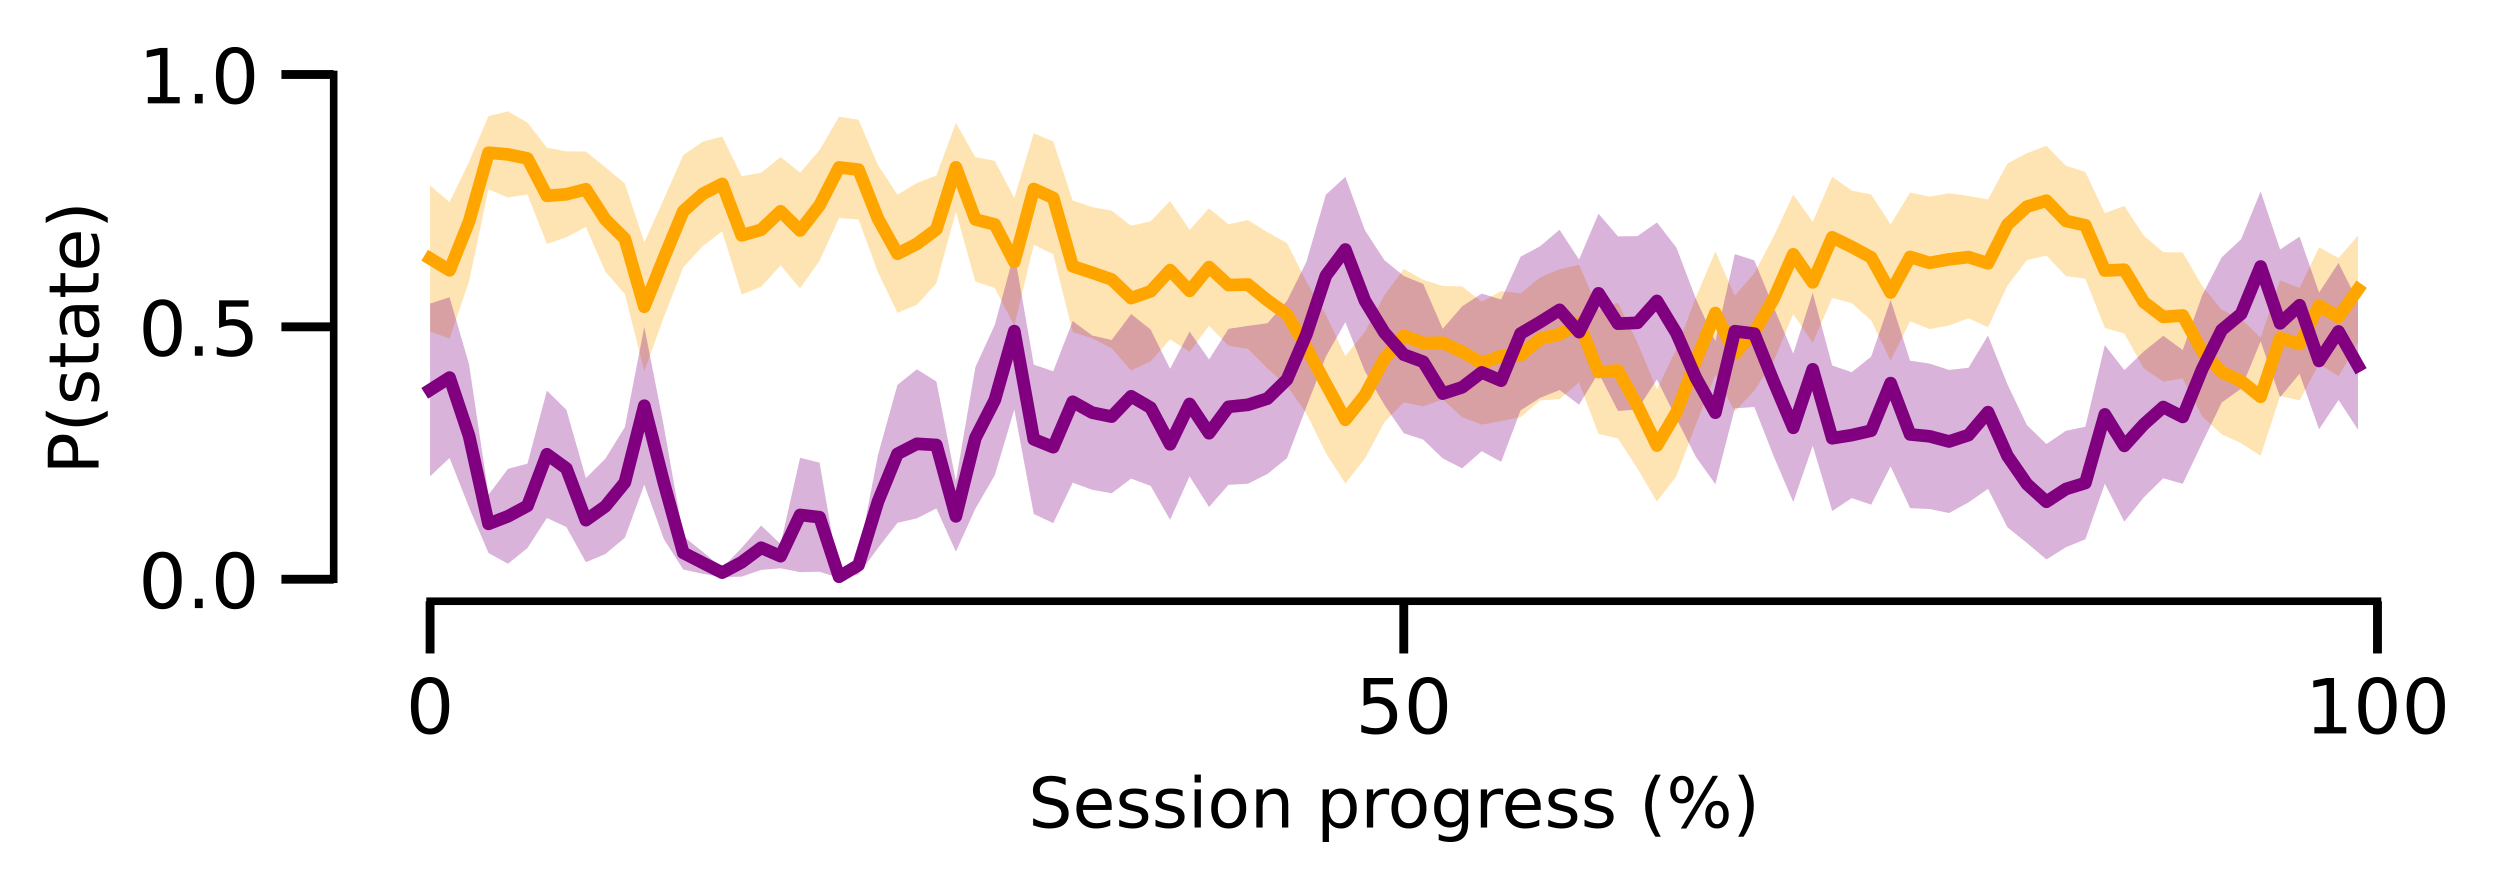
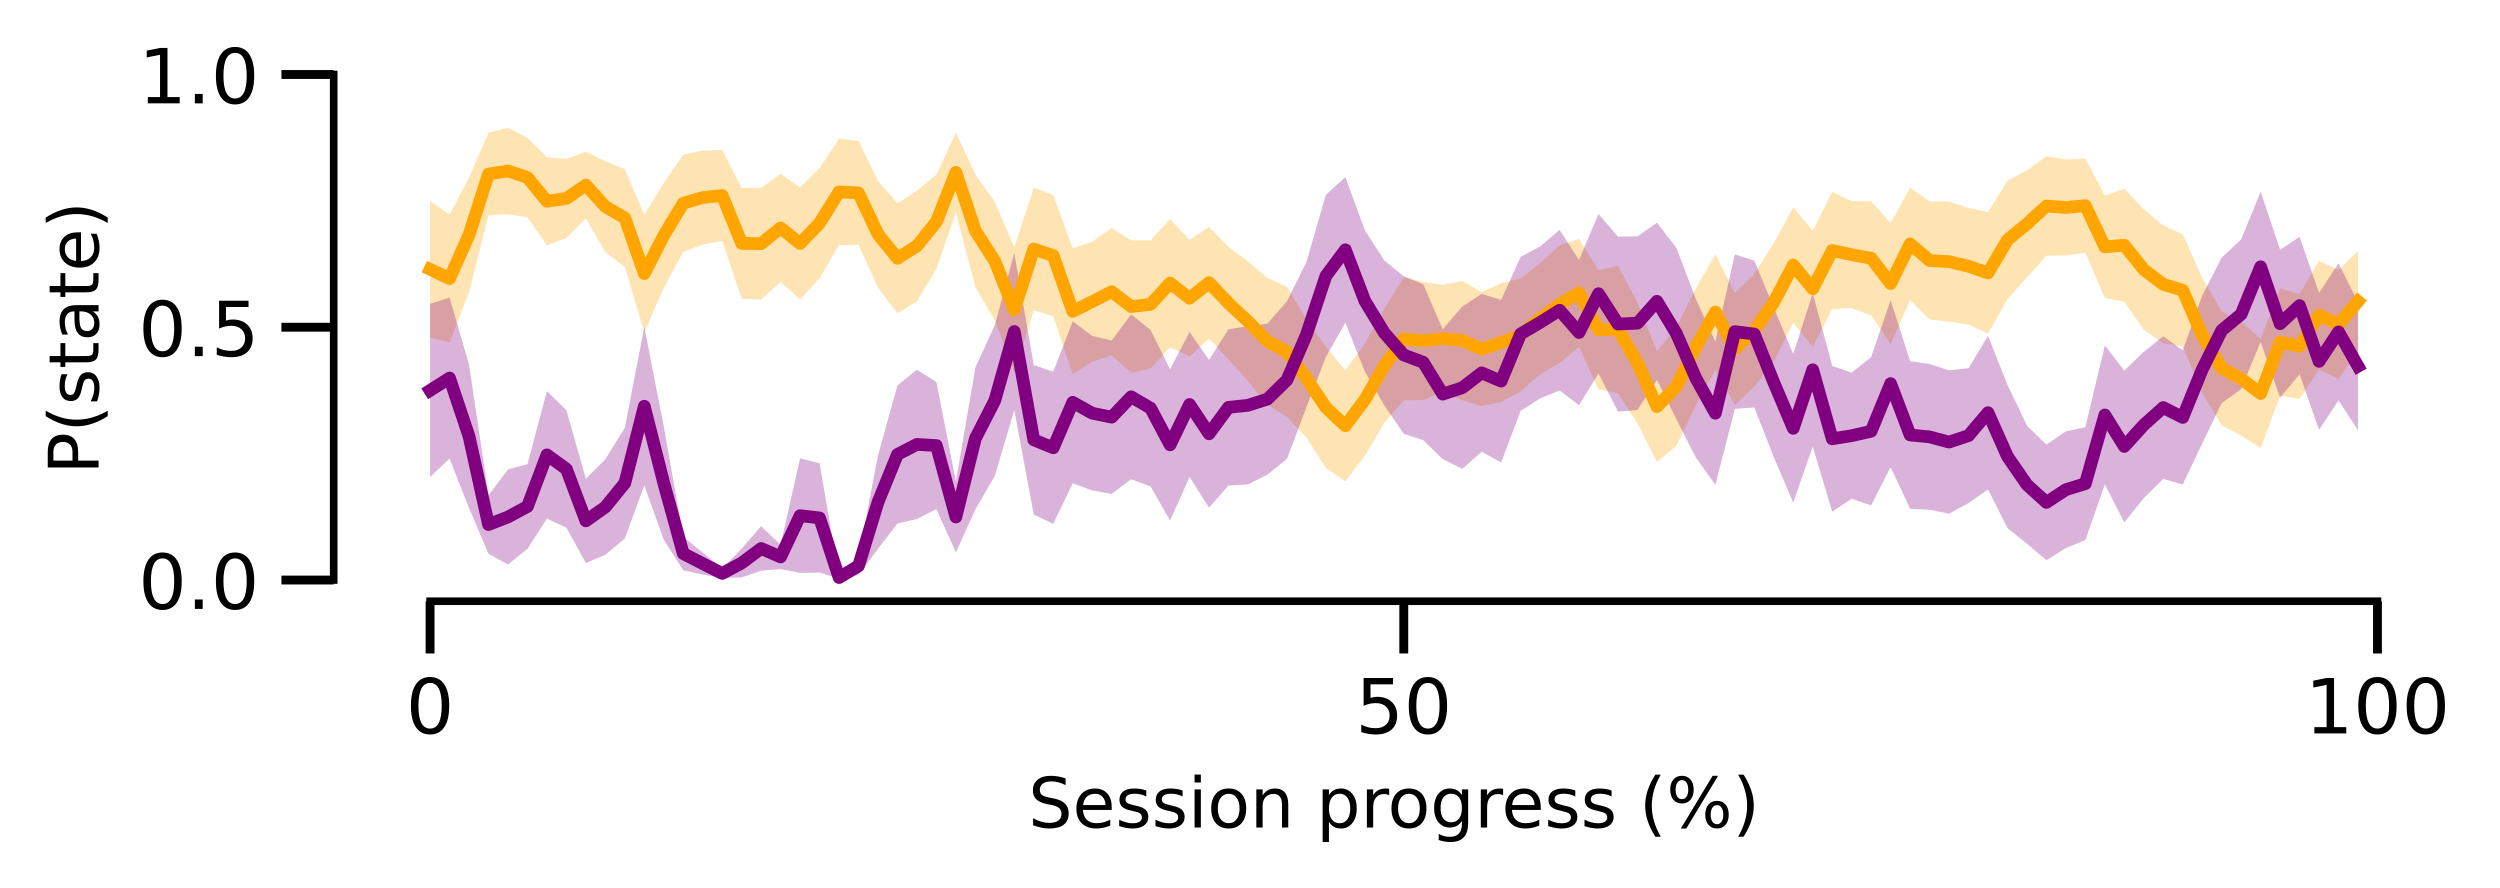
<svg xmlns="http://www.w3.org/2000/svg" xmlns:xlink="http://www.w3.org/1999/xlink" width="394.68pt" height="140.129pt" viewBox="0 0 394.68 140.129" version="1.1">
  <defs>
    <style type="text/css">*{stroke-linejoin: round; stroke-linecap: butt}</style>
  </defs>
  <g id="figure_1">
    <g id="patch_1">
      <path d="M 0 140.129  L 394.68 140.129  L 394.68 0  L 0 0  L 0 140.129  z " style="fill: none" />
    </g>
    <g id="axes_1">
      <g id="patch_2">
        <path d="M 52.68 94.919  L 387.48 94.919  L 387.48 11.759  L 52.68 11.759  L 52.68 94.919  z " style="fill: none" />
      </g>
      <g id="FillBetweenPolyCollection_1">
        <defs>
-           <path id="mc4baeaa4c2" d="M 67.898 -110.859  L 67.898 -87.778  L 70.972 -86.684  L 74.047 -95.679  L 77.121 -110.229  L 80.195 -108.951  L 83.27 -109.435  L 86.344 -101.624  L 89.419 -102.675  L 92.493 -104.295  L 95.567 -97.224  L 98.642 -93.717  L 101.716 -81.527  L 104.79 -90.02  L 107.865 -97.929  L 110.939 -101.269  L 114.014 -103.605  L 117.088 -93.634  L 120.162 -94.858  L 123.237 -98.227  L 126.311 -94.598  L 129.385 -98.98  L 132.46 -105.696  L 135.534 -105.493  L 138.609 -97.129  L 141.683 -90.744  L 144.757 -92.015  L 147.832 -95.414  L 150.906 -106.702  L 153.981 -95.675  L 157.055 -94.652  L 160.129 -88.677  L 163.204 -101.489  L 166.278 -99.982  L 169.352 -87.696  L 172.427 -86.73  L 175.501 -85.135  L 178.576 -81.635  L 181.65 -83.063  L 184.724 -86.557  L 187.799 -84.57  L 190.873 -88.687  L 193.947 -85.529  L 197.022 -85.045  L 200.096 -81.953  L 203.171 -79.254  L 206.245 -74.848  L 209.319 -68.602  L 212.394 -63.794  L 215.468 -67.718  L 218.542 -73.455  L 221.617 -76.599  L 224.691 -75.979  L 227.766 -77.07  L 230.84 -74.266  L 233.914 -73.088  L 236.989 -73.668  L 240.063 -74.261  L 243.138 -76.911  L 246.212 -77.108  L 249.286 -79.773  L 252.361 -71.613  L 255.435 -70.9  L 258.509 -66.144  L 261.584 -60.946  L 264.658 -64.969  L 267.733 -73.119  L 270.807 -80.982  L 273.881 -75.168  L 276.956 -78.456  L 280.03 -83.148  L 283.104 -90.543  L 286.179 -85.994  L 289.253 -93.093  L 292.328 -92.283  L 295.402 -89.559  L 298.476 -83.179  L 301.551 -89.402  L 304.625 -88.183  L 307.7 -88.747  L 310.774 -89.887  L 313.848 -88.465  L 316.923 -95.043  L 319.997 -99.067  L 323.071 -99.783  L 326.146 -96.546  L 329.22 -96.129  L 332.295 -88.361  L 335.369 -87.474  L 338.443 -81.97  L 341.518 -79.867  L 344.592 -80.389  L 347.666 -74.374  L 350.741 -71.558  L 353.815 -70.147  L 356.89 -68.158  L 359.964 -77.601  L 363.038 -76.922  L 366.113 -82.677  L 369.187 -80.753  L 372.262 -85.961  L 372.262 -102.935  L 372.262 -102.935  L 369.187 -99.39  L 366.113 -101.081  L 363.038 -94.674  L 359.964 -95.876  L 356.89 -86.815  L 353.815 -89.776  L 350.741 -91.211  L 347.666 -94.974  L 344.592 -100.266  L 341.518 -100.322  L 338.443 -102.918  L 335.369 -107.62  L 332.295 -106.478  L 329.22 -112.987  L 326.146 -113.967  L 323.071 -117.108  L 319.997 -115.943  L 316.923 -114.325  L 313.848 -108.643  L 310.774 -109.201  L 307.7 -109.627  L 304.625 -109.077  L 301.551 -109.733  L 298.476 -104.696  L 295.402 -109.439  L 292.328 -110.045  L 289.253 -112.228  L 286.179 -105.11  L 283.104 -109.42  L 280.03 -102.839  L 276.956 -96.982  L 273.881 -93.454  L 270.807 -100.433  L 267.733 -93.181  L 264.658 -85.065  L 261.584 -78.633  L 258.509 -86.025  L 255.435 -92.34  L 252.361 -91.207  L 249.286 -98.324  L 246.212 -97.613  L 243.138 -96.345  L 240.063 -93.821  L 236.989 -94.179  L 233.914 -92.514  L 230.84 -94.905  L 227.766 -94.988  L 224.691 -95.935  L 221.617 -97.674  L 218.542 -93.503  L 215.468 -87.728  L 212.394 -83.921  L 209.319 -90.426  L 206.245 -95.649  L 203.171 -101.757  L 200.096 -103.469  L 197.022 -105.378  L 193.947 -104.723  L 190.873 -107.243  L 187.799 -103.842  L 184.724 -108.412  L 181.65 -105.199  L 178.576 -104.492  L 175.501 -106.873  L 172.427 -107.436  L 169.352 -108.473  L 166.278 -117.779  L 163.204 -119.093  L 160.129 -108.894  L 157.055 -114.737  L 153.981 -115.304  L 150.906 -120.742  L 147.832 -112.431  L 144.757 -111.242  L 141.683 -109.397  L 138.609 -114.053  L 135.534 -121.222  L 132.46 -121.699  L 129.385 -116.433  L 126.311 -112.872  L 123.237 -115.329  L 120.162 -112.865  L 117.088 -112.316  L 114.014 -118.589  L 110.939 -117.769  L 107.865 -115.63  L 104.79 -108.692  L 101.716 -101.875  L 98.642 -111.16  L 95.567 -113.732  L 92.493 -116.203  L 89.419 -116.241  L 86.344 -116.802  L 83.27 -120.789  L 80.195 -122.557  L 77.121 -121.813  L 74.047 -114.597  L 70.972 -108.216  L 67.898 -110.859  z " />
+           <path id="m5982c7b693" d="M 67.898 -108.365  L 67.898 -86.855  L 70.972 -86.046  L 74.047 -94.021  L 77.121 -106.13  L 80.195 -106.33  L 83.27 -105.823  L 86.344 -101.401  L 89.419 -102.556  L 92.493 -105.665  L 95.567 -100.318  L 98.642 -98.006  L 101.716 -87.649  L 104.79 -94.677  L 107.865 -100.364  L 110.939 -101.527  L 114.014 -102.086  L 117.088 -92.972  L 120.162 -92.837  L 123.237 -95.619  L 126.311 -92.834  L 129.385 -96.2  L 132.46 -101.449  L 135.534 -101.471  L 138.609 -94.705  L 141.683 -90.669  L 144.757 -92.575  L 147.832 -97.656  L 150.906 -106.639  L 153.981 -94.796  L 157.055 -89.556  L 160.129 -81.333  L 163.204 -91.168  L 166.278 -90.19  L 169.352 -81.035  L 172.427 -83.031  L 175.501 -84.041  L 178.576 -81.266  L 181.65 -81.976  L 184.724 -85.308  L 187.799 -83.842  L 190.873 -86.694  L 193.947 -83.396  L 197.022 -79.945  L 200.096 -76.223  L 203.171 -74.302  L 206.245 -71.062  L 209.319 -66.232  L 212.394 -64.161  L 215.468 -68.153  L 218.542 -73.386  L 221.617 -76.928  L 224.691 -76.988  L 227.766 -78.211  L 230.84 -76.928  L 233.914 -76.031  L 236.989 -76.66  L 240.063 -78.333  L 243.138 -81.028  L 246.212 -82.79  L 249.286 -85.374  L 252.361 -78.673  L 255.435 -78.073  L 258.509 -73.266  L 261.584 -67.195  L 264.658 -69.759  L 267.733 -76.129  L 270.807 -81.729  L 273.881 -76.179  L 276.956 -79.095  L 280.03 -83.037  L 283.104 -89.167  L 286.179 -85.373  L 289.253 -91.362  L 292.328 -91.465  L 295.402 -90.343  L 298.476 -85.799  L 301.551 -92.75  L 304.625 -89.667  L 307.7 -89.348  L 310.774 -88.885  L 313.848 -87.425  L 316.923 -92.902  L 319.997 -96.318  L 323.071 -99.762  L 326.146 -99.79  L 329.22 -100.22  L 332.295 -93.063  L 335.369 -92.489  L 338.443 -88.072  L 341.518 -85.928  L 344.592 -85.463  L 347.666 -78.126  L 350.741 -72.997  L 353.815 -71.347  L 356.89 -69.389  L 359.964 -77.629  L 363.038 -77.154  L 366.113 -81.808  L 369.187 -80.296  L 372.262 -84.648  L 372.262 -100.463  L 372.262 -100.463  L 369.187 -97.509  L 366.113 -98.958  L 363.038 -93.72  L 359.964 -94.602  L 356.89 -86.61  L 353.815 -89.368  L 350.741 -90.947  L 347.666 -96.274  L 344.592 -103.153  L 341.518 -104.537  L 338.443 -107.065  L 335.369 -110.345  L 332.295 -109.246  L 329.22 -115.096  L 326.146 -114.945  L 323.071 -115.451  L 319.997 -113.239  L 316.923 -111.599  L 313.848 -106.644  L 310.774 -107.307  L 307.7 -108.305  L 304.625 -108.335  L 301.551 -110.505  L 298.476 -104.918  L 295.402 -108.37  L 292.328 -108.381  L 289.253 -109.81  L 286.179 -103.703  L 283.104 -107.403  L 280.03 -101.743  L 276.956 -96.883  L 273.881 -93.877  L 270.807 -99.997  L 267.733 -94.611  L 264.658 -88.51  L 261.584 -84.671  L 258.509 -92.389  L 255.435 -98.175  L 252.361 -97.459  L 249.286 -102.421  L 246.212 -101.375  L 243.138 -98.611  L 240.063 -96.143  L 236.989 -95.414  L 233.914 -94.008  L 230.84 -95.791  L 227.766 -95.164  L 224.691 -95.605  L 221.617 -96.37  L 218.542 -91.37  L 215.468 -85.894  L 212.394 -81.672  L 209.319 -85.349  L 206.245 -89.759  L 203.171 -94.849  L 200.096 -96.273  L 197.022 -98.826  L 193.947 -101.143  L 190.873 -104.316  L 187.799 -102.238  L 184.724 -105.575  L 181.65 -102.186  L 178.576 -102.188  L 175.501 -104.13  L 172.427 -101.983  L 169.352 -100.909  L 166.278 -109.349  L 163.204 -110.487  L 160.129 -101.073  L 157.055 -108.228  L 153.981 -112.608  L 150.906 -119.198  L 147.832 -112.58  L 144.757 -110.022  L 141.683 -108.026  L 138.609 -111.591  L 135.534 -117.866  L 132.46 -118.238  L 129.385 -113.588  L 126.311 -110.547  L 123.237 -112.683  L 120.162 -110.471  L 117.088 -110.448  L 114.014 -116.454  L 110.939 -116.354  L 107.865 -115.729  L 104.79 -111.238  L 101.716 -106.224  L 98.642 -113.437  L 95.567 -114.698  L 92.493 -116.158  L 89.419 -115.05  L 86.344 -115.301  L 83.27 -118.37  L 80.195 -119.946  L 77.121 -119.18  L 74.047 -112.108  L 70.972 -106.244  L 67.898 -108.365  z " />
        </defs>
-         <g clip-path="url(#pd25d1ba3e9)">
-           <use xlink:href="#mc4baeaa4c2" x="0" y="140.129" style="fill: #ffa500; fill-opacity: 0.3" />
+         <g clip-path="url(#pa4f39a91a0)">
+           <use xlink:href="#m5982c7b693" x="0" y="140.129" style="fill: #ffa500; fill-opacity: 0.3" />
        </g>
      </g>
      <g id="FillBetweenPolyCollection_2">
        <defs>
-           <path id="m32571b3cf7" d="M 67.898 -92.207  L 67.898 -64.93  L 70.972 -67.833  L 74.047 -60.026  L 77.121 -52.83  L 80.195 -51.123  L 83.27 -53.613  L 86.344 -58.366  L 89.419 -56.918  L 92.493 -51.376  L 95.567 -52.661  L 98.642 -55.233  L 101.716 -63.612  L 104.79 -55.046  L 107.865 -50.221  L 110.939 -49.544  L 114.014 -49.017  L 117.088 -49.093  L 120.162 -50.156  L 123.237 -50.41  L 126.311 -49.807  L 129.385 -49.863  L 132.46 -48.893  L 135.534 -49.464  L 138.609 -53.599  L 141.683 -57.594  L 144.757 -58.301  L 147.832 -59.863  L 150.906 -53.041  L 153.981 -59.812  L 157.055 -65.118  L 160.129 -75.475  L 163.204 -58.988  L 166.278 -57.541  L 169.352 -63.938  L 172.427 -62.804  L 175.501 -62.251  L 178.576 -64.572  L 181.65 -63.426  L 184.724 -58.064  L 187.799 -64.928  L 190.873 -60.09  L 193.947 -63.59  L 197.022 -63.761  L 200.096 -65.308  L 203.171 -67.788  L 206.245 -75.905  L 209.319 -83.828  L 212.394 -89.271  L 215.468 -81.547  L 218.542 -76.216  L 221.617 -71.733  L 224.691 -70.721  L 227.766 -67.755  L 230.84 -66.199  L 233.914 -68.898  L 236.989 -67.225  L 240.063 -75.344  L 243.138 -77.316  L 246.212 -78.56  L 249.286 -76.242  L 252.361 -81.251  L 255.435 -75.244  L 258.509 -75.487  L 261.584 -80.22  L 264.658 -74.036  L 267.733 -68  L 270.807 -63.686  L 273.881 -75.664  L 276.956 -75.881  L 280.03 -68.062  L 283.104 -60.876  L 286.179 -69.746  L 289.253 -59.454  L 292.328 -61.491  L 295.402 -60.452  L 298.476 -66.495  L 301.551 -59.914  L 304.625 -59.768  L 307.7 -59.13  L 310.774 -60.816  L 313.848 -62.959  L 316.923 -56.874  L 319.997 -54.406  L 323.071 -51.811  L 326.146 -53.732  L 329.22 -54.99  L 332.295 -63.757  L 335.369 -57.779  L 338.443 -61.601  L 341.518 -64.62  L 344.592 -63.75  L 347.666 -70.208  L 350.741 -76.575  L 353.815 -78.777  L 356.89 -86.221  L 359.964 -77.425  L 363.038 -81.115  L 366.113 -72.353  L 369.187 -76.987  L 372.262 -72.284  L 372.262 -92.483  L 372.262 -92.483  L 369.187 -98.619  L 366.113 -93.939  L 363.038 -102.773  L 359.964 -100.746  L 356.89 -109.896  L 353.815 -102.381  L 350.741 -99.493  L 347.666 -93.519  L 344.592 -84.864  L 341.518 -87.12  L 338.443 -84.655  L 335.369 -81.697  L 332.295 -85.65  L 329.22 -72.767  L 326.146 -72.12  L 323.071 -70.027  L 319.997 -73.01  L 316.923 -79.445  L 313.848 -87.163  L 310.774 -82.069  L 307.7 -81.727  L 304.625 -82.727  L 301.551 -83.181  L 298.476 -92.796  L 295.402 -83.822  L 292.328 -81.375  L 289.253 -82.427  L 286.179 -93.9  L 283.104 -84.305  L 280.03 -91.604  L 276.956 -99.028  L 273.881 -100.014  L 270.807 -86.268  L 267.733 -92.965  L 264.658 -101.034  L 261.584 -105.013  L 258.509 -102.851  L 255.435 -102.811  L 252.361 -106.384  L 249.286 -99.143  L 246.212 -103.861  L 243.138 -101.253  L 240.063 -99.609  L 236.989 -92.841  L 233.914 -93.781  L 230.84 -91.774  L 227.766 -88.22  L 224.691 -95.303  L 221.617 -96.559  L 218.542 -99.062  L 215.468 -103.812  L 212.394 -112.207  L 209.319 -109.393  L 206.245 -98.787  L 203.171 -92.627  L 200.096 -89.102  L 197.022 -88.683  L 193.947 -88.22  L 190.873 -83.379  L 187.799 -87.779  L 184.724 -81.906  L 181.65 -88.108  L 178.576 -90.557  L 175.501 -86.457  L 172.427 -87.158  L 169.352 -89.455  L 166.278 -81.516  L 163.204 -82.562  L 160.129 -100.235  L 157.055 -88.847  L 153.981 -82.154  L 150.906 -64.186  L 147.832 -79.896  L 144.757 -81.825  L 141.683 -79.365  L 138.609 -68.302  L 135.534 -52.359  L 132.46 -49.257  L 129.385 -67.089  L 126.311 -67.858  L 123.237 -54.234  L 120.162 -57.161  L 117.088 -53.637  L 114.014 -50.43  L 110.939 -53.012  L 107.865 -55.482  L 104.79 -72.894  L 101.716 -88.542  L 98.642 -72.684  L 95.567 -67.71  L 92.493 -64.64  L 89.419 -75.433  L 86.344 -78.457  L 83.27 -66.937  L 80.195 -66.113  L 77.121 -62.026  L 74.047 -82.621  L 70.972 -93.205  L 67.898 -92.207  z " />
+           <path id="m4bbf825abe" d="M 67.898 -92.151  L 67.898 -64.831  L 70.972 -67.738  L 74.047 -59.919  L 77.121 -52.711  L 80.195 -51.003  L 83.27 -53.496  L 86.344 -58.256  L 89.419 -56.806  L 92.493 -51.256  L 95.567 -52.543  L 98.642 -55.118  L 101.716 -63.511  L 104.79 -54.932  L 107.865 -50.099  L 110.939 -49.42  L 114.014 -48.893  L 117.088 -48.969  L 120.162 -50.034  L 123.237 -50.288  L 126.311 -49.684  L 129.385 -49.741  L 132.46 -48.769  L 135.534 -49.34  L 138.609 -53.482  L 141.683 -57.484  L 144.757 -58.192  L 147.832 -59.755  L 150.906 -52.923  L 153.981 -59.704  L 157.055 -65.019  L 160.129 -75.392  L 163.204 -58.88  L 166.278 -57.43  L 169.352 -63.838  L 172.427 -62.702  L 175.501 -62.148  L 178.576 -64.473  L 181.65 -63.324  L 184.724 -57.954  L 187.799 -64.828  L 190.873 -59.984  L 193.947 -63.489  L 197.022 -63.66  L 200.096 -65.209  L 203.171 -67.693  L 206.245 -75.823  L 209.319 -83.758  L 212.394 -89.21  L 215.468 -81.474  L 218.542 -76.135  L 221.617 -71.645  L 224.691 -70.631  L 227.766 -67.66  L 230.84 -66.101  L 233.914 -68.805  L 236.989 -67.13  L 240.063 -75.261  L 243.138 -77.236  L 246.212 -78.482  L 249.286 -76.161  L 252.361 -81.178  L 255.435 -75.161  L 258.509 -75.404  L 261.584 -80.144  L 264.658 -73.951  L 267.733 -67.906  L 270.807 -63.585  L 273.881 -75.581  L 276.956 -75.799  L 280.03 -67.968  L 283.104 -60.771  L 286.179 -69.655  L 289.253 -59.346  L 292.328 -61.386  L 295.402 -60.346  L 298.476 -66.398  L 301.551 -59.807  L 304.625 -59.66  L 307.7 -59.021  L 310.774 -60.711  L 313.848 -62.857  L 316.923 -56.762  L 319.997 -54.291  L 323.071 -51.691  L 326.146 -53.616  L 329.22 -54.876  L 332.295 -63.656  L 335.369 -57.669  L 338.443 -61.497  L 341.518 -64.52  L 344.592 -63.649  L 347.666 -70.117  L 350.741 -76.494  L 353.815 -78.699  L 356.89 -86.155  L 359.964 -77.346  L 363.038 -81.041  L 366.113 -72.266  L 369.187 -76.907  L 372.262 -72.196  L 372.262 -92.426  L 372.262 -92.426  L 369.187 -98.573  L 366.113 -93.885  L 363.038 -102.733  L 359.964 -100.703  L 356.89 -109.867  L 353.815 -102.34  L 350.741 -99.448  L 347.666 -93.464  L 344.592 -84.796  L 341.518 -87.055  L 338.443 -84.587  L 335.369 -81.624  L 332.295 -85.584  L 329.22 -72.68  L 326.146 -72.032  L 323.071 -69.936  L 319.997 -72.924  L 316.923 -79.369  L 313.848 -87.099  L 310.774 -81.997  L 307.7 -81.654  L 304.625 -82.656  L 301.551 -83.11  L 298.476 -92.741  L 295.402 -83.752  L 292.328 -81.301  L 289.253 -82.355  L 286.179 -93.846  L 283.104 -84.236  L 280.03 -91.546  L 276.956 -98.982  L 273.881 -99.97  L 270.807 -86.202  L 267.733 -92.91  L 264.658 -100.991  L 261.584 -104.976  L 258.509 -102.811  L 255.435 -102.771  L 252.361 -106.349  L 249.286 -99.097  L 246.212 -103.823  L 243.138 -101.211  L 240.063 -99.564  L 236.989 -92.785  L 233.914 -93.727  L 230.84 -91.717  L 227.766 -88.157  L 224.691 -95.251  L 221.617 -96.509  L 218.542 -99.016  L 215.468 -103.774  L 212.394 -112.181  L 209.319 -109.364  L 206.245 -98.74  L 203.171 -92.571  L 200.096 -89.041  L 197.022 -88.621  L 193.947 -88.157  L 190.873 -83.309  L 187.799 -87.715  L 184.724 -81.833  L 181.65 -88.045  L 178.576 -90.498  L 175.501 -86.391  L 172.427 -87.093  L 169.352 -89.394  L 166.278 -81.443  L 163.204 -82.49  L 160.129 -100.191  L 157.055 -88.786  L 153.981 -82.081  L 150.906 -64.086  L 147.832 -79.82  L 144.757 -81.752  L 141.683 -79.289  L 138.609 -68.208  L 135.534 -52.24  L 132.46 -49.133  L 129.385 -66.993  L 126.311 -67.764  L 123.237 -54.118  L 120.162 -57.05  L 117.088 -53.52  L 114.014 -50.308  L 110.939 -52.894  L 107.865 -55.368  L 104.79 -72.807  L 101.716 -88.48  L 98.642 -72.597  L 95.567 -67.615  L 92.493 -64.54  L 89.419 -75.35  L 86.344 -78.379  L 83.27 -66.841  L 80.195 -66.016  L 77.121 -61.922  L 74.047 -82.55  L 70.972 -93.15  L 67.898 -92.151  z " />
        </defs>
-         <g clip-path="url(#pd25d1ba3e9)">
-           <use xlink:href="#m32571b3cf7" x="0" y="140.129" style="fill: #800080; fill-opacity: 0.3" />
+         <g clip-path="url(#pa4f39a91a0)">
+           <use xlink:href="#m4bbf825abe" x="0" y="140.129" style="fill: #800080; fill-opacity: 0.3" />
        </g>
      </g>
      <g id="matplotlib.axis_1">
        <g id="xtick_1">
          <g id="line2d_1">
            <defs>
-               <path id="m4f99cab739" d="M 0 0  L 0 8.25  " style="stroke: #000000; stroke-width: 1.4" />
-             </defs>
-             <g>
-               <use xlink:href="#m4f99cab739" x="67.898" y="94.919" style="stroke: #000000; stroke-width: 1.4" />
+               <path id="m6f85da86dc" d="M 0 0  L 0 8.25  " style="stroke: #000000; stroke-width: 1.4" />
+             </defs>
+             <g>
+               <use xlink:href="#m6f85da86dc" x="67.898" y="94.919" style="stroke: #000000; stroke-width: 1.4" />
            </g>
          </g>
          <g id="text_1">
            <g transform="translate(64.08037 115.7872) scale(0.12 -0.12)">
              <defs>
                <path id="DejaVuSans-30" d="M 2034 4250  Q 1547 4250 1301 3770  Q 1056 3291 1056 2328  Q 1056 1369 1301 889  Q 1547 409 2034 409  Q 2525 409 2770 889  Q 3016 1369 3016 2328  Q 3016 3291 2770 3770  Q 2525 4250 2034 4250  z M 2034 4750  Q 2819 4750 3233 4129  Q 3647 3509 3647 2328  Q 3647 1150 3233 529  Q 2819 -91 2034 -91  Q 1250 -91 836 529  Q 422 1150 422 2328  Q 422 3509 836 4129  Q 1250 4750 2034 4750  z " transform="scale(0.015625)" />
              </defs>
              <use xlink:href="#DejaVuSans-30" />
            </g>
          </g>
        </g>
        <g id="xtick_2">
          <g id="line2d_2">
            <g>
-               <use xlink:href="#m4f99cab739" x="221.617" y="94.919" style="stroke: #000000; stroke-width: 1.4" />
+               <use xlink:href="#m6f85da86dc" x="221.617" y="94.919" style="stroke: #000000; stroke-width: 1.4" />
            </g>
          </g>
          <g id="text_2">
            <g transform="translate(213.9819 115.7872) scale(0.12 -0.12)">
              <defs>
                <path id="DejaVuSans-35" d="M 691 4666  L 3169 4666  L 3169 4134  L 1269 4134  L 1269 2991  Q 1406 3038 1543 3061  Q 1681 3084 1819 3084  Q 2600 3084 3056 2656  Q 3513 2228 3513 1497  Q 3513 744 3044 326  Q 2575 -91 1722 -91  Q 1428 -91 1123 -41  Q 819 9 494 109  L 494 744  Q 775 591 1075 516  Q 1375 441 1709 441  Q 2250 441 2565 725  Q 2881 1009 2881 1497  Q 2881 1984 2565 2268  Q 2250 2553 1709 2553  Q 1456 2553 1204 2497  Q 953 2441 691 2322  L 691 4666  z " transform="scale(0.015625)" />
              </defs>
              <use xlink:href="#DejaVuSans-35" />
              <use xlink:href="#DejaVuSans-30" transform="translate(63.62305 0)" />
            </g>
          </g>
        </g>
        <g id="xtick_3">
          <g id="line2d_3">
            <g>
-               <use xlink:href="#m4f99cab739" x="375.336" y="94.919" style="stroke: #000000; stroke-width: 1.4" />
+               <use xlink:href="#m6f85da86dc" x="375.336" y="94.919" style="stroke: #000000; stroke-width: 1.4" />
            </g>
          </g>
          <g id="text_3">
            <g transform="translate(363.8834 115.7872) scale(0.12 -0.12)">
              <defs>
                <path id="DejaVuSans-31" d="M 794 531  L 1825 531  L 1825 4091  L 703 3866  L 703 4441  L 1819 4666  L 2450 4666  L 2450 531  L 3481 531  L 3481 0  L 794 0  L 794 531  z " transform="scale(0.015625)" />
              </defs>
              <use xlink:href="#DejaVuSans-31" />
              <use xlink:href="#DejaVuSans-30" transform="translate(63.62305 0)" />
              <use xlink:href="#DejaVuSans-30" transform="translate(127.2461 0)" />
            </g>
          </g>
        </g>
        <g id="text_4">
          <g transform="translate(162.3434 130.6411) scale(0.11 -0.11)">
            <defs>
              <path id="DejaVuSans-53" d="M 3425 4513  L 3425 3897  Q 3066 4069 2747 4153  Q 2428 4238 2131 4238  Q 1616 4238 1336 4038  Q 1056 3838 1056 3469  Q 1056 3159 1242 3001  Q 1428 2844 1947 2747  L 2328 2669  Q 3034 2534 3370 2195  Q 3706 1856 3706 1288  Q 3706 609 3251 259  Q 2797 -91 1919 -91  Q 1588 -91 1214 -16  Q 841 59 441 206  L 441 856  Q 825 641 1194 531  Q 1563 422 1919 422  Q 2459 422 2753 634  Q 3047 847 3047 1241  Q 3047 1584 2836 1778  Q 2625 1972 2144 2069  L 1759 2144  Q 1053 2284 737 2584  Q 422 2884 422 3419  Q 422 4038 858 4394  Q 1294 4750 2059 4750  Q 2388 4750 2728 4690  Q 3069 4631 3425 4513  z " transform="scale(0.015625)" />
              <path id="DejaVuSans-65" d="M 3597 1894  L 3597 1613  L 953 1613  Q 991 1019 1311 708  Q 1631 397 2203 397  Q 2534 397 2845 478  Q 3156 559 3463 722  L 3463 178  Q 3153 47 2828 -22  Q 2503 -91 2169 -91  Q 1331 -91 842 396  Q 353 884 353 1716  Q 353 2575 817 3079  Q 1281 3584 2069 3584  Q 2775 3584 3186 3129  Q 3597 2675 3597 1894  z M 3022 2063  Q 3016 2534 2758 2815  Q 2500 3097 2075 3097  Q 1594 3097 1305 2825  Q 1016 2553 972 2059  L 3022 2063  z " transform="scale(0.015625)" />
              <path id="DejaVuSans-73" d="M 2834 3397  L 2834 2853  Q 2591 2978 2328 3040  Q 2066 3103 1784 3103  Q 1356 3103 1142 2972  Q 928 2841 928 2578  Q 928 2378 1081 2264  Q 1234 2150 1697 2047  L 1894 2003  Q 2506 1872 2764 1633  Q 3022 1394 3022 966  Q 3022 478 2636 193  Q 2250 -91 1575 -91  Q 1294 -91 989 -36  Q 684 19 347 128  L 347 722  Q 666 556 975 473  Q 1284 391 1588 391  Q 1994 391 2212 530  Q 2431 669 2431 922  Q 2431 1156 2273 1281  Q 2116 1406 1581 1522  L 1381 1569  Q 847 1681 609 1914  Q 372 2147 372 2553  Q 372 3047 722 3315  Q 1072 3584 1716 3584  Q 2034 3584 2315 3537  Q 2597 3491 2834 3397  z " transform="scale(0.015625)" />
              <path id="DejaVuSans-69" d="M 603 3500  L 1178 3500  L 1178 0  L 603 0  L 603 3500  z M 603 4863  L 1178 4863  L 1178 4134  L 603 4134  L 603 4863  z " transform="scale(0.015625)" />
              <path id="DejaVuSans-6f" d="M 1959 3097  Q 1497 3097 1228 2736  Q 959 2375 959 1747  Q 959 1119 1226 758  Q 1494 397 1959 397  Q 2419 397 2687 759  Q 2956 1122 2956 1747  Q 2956 2369 2687 2733  Q 2419 3097 1959 3097  z M 1959 3584  Q 2709 3584 3137 3096  Q 3566 2609 3566 1747  Q 3566 888 3137 398  Q 2709 -91 1959 -91  Q 1206 -91 779 398  Q 353 888 353 1747  Q 353 2609 779 3096  Q 1206 3584 1959 3584  z " transform="scale(0.015625)" />
              <path id="DejaVuSans-6e" d="M 3513 2113  L 3513 0  L 2938 0  L 2938 2094  Q 2938 2591 2744 2837  Q 2550 3084 2163 3084  Q 1697 3084 1428 2787  Q 1159 2491 1159 1978  L 1159 0  L 581 0  L 581 3500  L 1159 3500  L 1159 2956  Q 1366 3272 1645 3428  Q 1925 3584 2291 3584  Q 2894 3584 3203 3211  Q 3513 2838 3513 2113  z " transform="scale(0.015625)" />
              <path id="DejaVuSans-20" transform="scale(0.015625)" />
              <path id="DejaVuSans-70" d="M 1159 525  L 1159 -1331  L 581 -1331  L 581 3500  L 1159 3500  L 1159 2969  Q 1341 3281 1617 3432  Q 1894 3584 2278 3584  Q 2916 3584 3314 3078  Q 3713 2572 3713 1747  Q 3713 922 3314 415  Q 2916 -91 2278 -91  Q 1894 -91 1617 61  Q 1341 213 1159 525  z M 3116 1747  Q 3116 2381 2855 2742  Q 2594 3103 2138 3103  Q 1681 3103 1420 2742  Q 1159 2381 1159 1747  Q 1159 1113 1420 752  Q 1681 391 2138 391  Q 2594 391 2855 752  Q 3116 1113 3116 1747  z " transform="scale(0.015625)" />
              <path id="DejaVuSans-72" d="M 2631 2963  Q 2534 3019 2420 3045  Q 2306 3072 2169 3072  Q 1681 3072 1420 2755  Q 1159 2438 1159 1844  L 1159 0  L 581 0  L 581 3500  L 1159 3500  L 1159 2956  Q 1341 3275 1631 3429  Q 1922 3584 2338 3584  Q 2397 3584 2469 3576  Q 2541 3569 2628 3553  L 2631 2963  z " transform="scale(0.015625)" />
              <path id="DejaVuSans-67" d="M 2906 1791  Q 2906 2416 2648 2759  Q 2391 3103 1925 3103  Q 1463 3103 1205 2759  Q 947 2416 947 1791  Q 947 1169 1205 825  Q 1463 481 1925 481  Q 2391 481 2648 825  Q 2906 1169 2906 1791  z M 3481 434  Q 3481 -459 3084 -895  Q 2688 -1331 1869 -1331  Q 1566 -1331 1297 -1286  Q 1028 -1241 775 -1147  L 775 -588  Q 1028 -725 1275 -790  Q 1522 -856 1778 -856  Q 2344 -856 2625 -561  Q 2906 -266 2906 331  L 2906 616  Q 2728 306 2450 153  Q 2172 0 1784 0  Q 1141 0 747 490  Q 353 981 353 1791  Q 353 2603 747 3093  Q 1141 3584 1784 3584  Q 2172 3584 2450 3431  Q 2728 3278 2906 2969  L 2906 3500  L 3481 3500  L 3481 434  z " transform="scale(0.015625)" />
              <path id="DejaVuSans-28" d="M 1984 4856  Q 1566 4138 1362 3434  Q 1159 2731 1159 2009  Q 1159 1288 1364 580  Q 1569 -128 1984 -844  L 1484 -844  Q 1016 -109 783 600  Q 550 1309 550 2009  Q 550 2706 781 3412  Q 1013 4119 1484 4856  L 1984 4856  z " transform="scale(0.015625)" />
              <path id="DejaVuSans-25" d="M 4653 2053  Q 4381 2053 4226 1822  Q 4072 1591 4072 1178  Q 4072 772 4226 539  Q 4381 306 4653 306  Q 4919 306 5073 539  Q 5228 772 5228 1178  Q 5228 1588 5073 1820  Q 4919 2053 4653 2053  z M 4653 2450  Q 5147 2450 5437 2106  Q 5728 1763 5728 1178  Q 5728 594 5436 251  Q 5144 -91 4653 -91  Q 4153 -91 3862 251  Q 3572 594 3572 1178  Q 3572 1766 3864 2108  Q 4156 2450 4653 2450  z M 1428 4353  Q 1159 4353 1004 4120  Q 850 3888 850 3481  Q 850 3069 1003 2837  Q 1156 2606 1428 2606  Q 1700 2606 1854 2837  Q 2009 3069 2009 3481  Q 2009 3884 1853 4118  Q 1697 4353 1428 4353  z M 4250 4750  L 4750 4750  L 1831 -91  L 1331 -91  L 4250 4750  z M 1428 4750  Q 1922 4750 2215 4408  Q 2509 4066 2509 3481  Q 2509 2891 2217 2550  Q 1925 2209 1428 2209  Q 931 2209 642 2551  Q 353 2894 353 3481  Q 353 4063 643 4406  Q 934 4750 1428 4750  z " transform="scale(0.015625)" />
              <path id="DejaVuSans-29" d="M 513 4856  L 1013 4856  Q 1481 4119 1714 3412  Q 1947 2706 1947 2009  Q 1947 1309 1714 600  Q 1481 -109 1013 -844  L 513 -844  Q 928 -128 1133 580  Q 1338 1288 1338 2009  Q 1338 2731 1133 3434  Q 928 4138 513 4856  z " transform="scale(0.015625)" />
            </defs>
            <use xlink:href="#DejaVuSans-53" />
            <use xlink:href="#DejaVuSans-65" transform="translate(63.47656 0)" />
            <use xlink:href="#DejaVuSans-73" transform="translate(125 0)" />
            <use xlink:href="#DejaVuSans-73" transform="translate(177.0996 0)" />
            <use xlink:href="#DejaVuSans-69" transform="translate(229.1992 0)" />
            <use xlink:href="#DejaVuSans-6f" transform="translate(256.9824 0)" />
            <use xlink:href="#DejaVuSans-6e" transform="translate(318.1641 0)" />
            <use xlink:href="#DejaVuSans-20" transform="translate(381.543 0)" />
            <use xlink:href="#DejaVuSans-70" transform="translate(413.3301 0)" />
            <use xlink:href="#DejaVuSans-72" transform="translate(476.8066 0)" />
            <use xlink:href="#DejaVuSans-6f" transform="translate(515.6699 0)" />
            <use xlink:href="#DejaVuSans-67" transform="translate(576.8516 0)" />
            <use xlink:href="#DejaVuSans-72" transform="translate(640.3281 0)" />
            <use xlink:href="#DejaVuSans-65" transform="translate(679.1914 0)" />
            <use xlink:href="#DejaVuSans-73" transform="translate(740.7148 0)" />
            <use xlink:href="#DejaVuSans-73" transform="translate(792.8145 0)" />
            <use xlink:href="#DejaVuSans-20" transform="translate(844.9141 0)" />
            <use xlink:href="#DejaVuSans-28" transform="translate(876.7012 0)" />
            <use xlink:href="#DejaVuSans-25" transform="translate(915.7148 0)" />
            <use xlink:href="#DejaVuSans-29" transform="translate(1010.734 0)" />
          </g>
        </g>
      </g>
      <g id="matplotlib.axis_2">
        <g id="ytick_1">
          <g id="line2d_4">
            <defs>
-               <path id="m7e498adbcc" d="M 0 0  L -8.25 0  " style="stroke: #000000; stroke-width: 1.4" />
-             </defs>
-             <g>
-               <use xlink:href="#m7e498adbcc" x="52.68" y="91.444" style="stroke: #000000; stroke-width: 1.4" />
+               <path id="mda4215ab84" d="M 0 0  L -8.25 0  " style="stroke: #000000; stroke-width: 1.4" />
+             </defs>
+             <g>
+               <use xlink:href="#mda4215ab84" x="52.68" y="91.569" style="stroke: #000000; stroke-width: 1.4" />
            </g>
          </g>
          <g id="text_5">
-             <g transform="translate(21.84594 96.00301) scale(0.12 -0.12)">
+             <g transform="translate(21.84594 96.12765) scale(0.12 -0.12)">
              <defs>
                <path id="DejaVuSans-2e" d="M 684 794  L 1344 794  L 1344 0  L 684 0  L 684 794  z " transform="scale(0.015625)" />
              </defs>
              <use xlink:href="#DejaVuSans-30" />
              <use xlink:href="#DejaVuSans-2e" transform="translate(63.62305 0)" />
              <use xlink:href="#DejaVuSans-30" transform="translate(95.41016 0)" />
            </g>
          </g>
        </g>
        <g id="ytick_2">
          <g id="line2d_5">
            <g>
-               <use xlink:href="#m7e498adbcc" x="52.68" y="51.602" style="stroke: #000000; stroke-width: 1.4" />
+               <use xlink:href="#mda4215ab84" x="52.68" y="51.664" style="stroke: #000000; stroke-width: 1.4" />
            </g>
          </g>
          <g id="text_6">
-             <g transform="translate(21.84594 56.16056) scale(0.12 -0.12)">
+             <g transform="translate(21.84594 56.22289) scale(0.12 -0.12)">
              <use xlink:href="#DejaVuSans-30" />
              <use xlink:href="#DejaVuSans-2e" transform="translate(63.62305 0)" />
              <use xlink:href="#DejaVuSans-35" transform="translate(95.41016 0)" />
            </g>
          </g>
        </g>
        <g id="ytick_3">
          <g id="line2d_6">
            <g>
-               <use xlink:href="#m7e498adbcc" x="52.68" y="11.759" style="stroke: #000000; stroke-width: 1.4" />
+               <use xlink:href="#mda4215ab84" x="52.68" y="11.759" style="stroke: #000000; stroke-width: 1.4" />
            </g>
          </g>
          <g id="text_7">
            <g transform="translate(21.84594 16.31812) scale(0.12 -0.12)">
              <use xlink:href="#DejaVuSans-31" />
              <use xlink:href="#DejaVuSans-2e" transform="translate(63.62305 0)" />
              <use xlink:href="#DejaVuSans-30" transform="translate(95.41016 0)" />
            </g>
          </g>
        </g>
        <g id="text_8">
          <g transform="translate(15.55828 74.8793) rotate(-90) scale(0.11 -0.11)">
            <defs>
              <path id="DejaVuSans-50" d="M 1259 4147  L 1259 2394  L 2053 2394  Q 2494 2394 2734 2622  Q 2975 2850 2975 3272  Q 2975 3691 2734 3919  Q 2494 4147 2053 4147  L 1259 4147  z M 628 4666  L 2053 4666  Q 2838 4666 3239 4311  Q 3641 3956 3641 3272  Q 3641 2581 3239 2228  Q 2838 1875 2053 1875  L 1259 1875  L 1259 0  L 628 0  L 628 4666  z " transform="scale(0.015625)" />
              <path id="DejaVuSans-74" d="M 1172 4494  L 1172 3500  L 2356 3500  L 2356 3053  L 1172 3053  L 1172 1153  Q 1172 725 1289 603  Q 1406 481 1766 481  L 2356 481  L 2356 0  L 1766 0  Q 1100 0 847 248  Q 594 497 594 1153  L 594 3053  L 172 3053  L 172 3500  L 594 3500  L 594 4494  L 1172 4494  z " transform="scale(0.015625)" />
              <path id="DejaVuSans-61" d="M 2194 1759  Q 1497 1759 1228 1600  Q 959 1441 959 1056  Q 959 750 1161 570  Q 1363 391 1709 391  Q 2188 391 2477 730  Q 2766 1069 2766 1631  L 2766 1759  L 2194 1759  z M 3341 1997  L 3341 0  L 2766 0  L 2766 531  Q 2569 213 2275 61  Q 1981 -91 1556 -91  Q 1019 -91 701 211  Q 384 513 384 1019  Q 384 1609 779 1909  Q 1175 2209 1959 2209  L 2766 2209  L 2766 2266  Q 2766 2663 2505 2880  Q 2244 3097 1772 3097  Q 1472 3097 1187 3025  Q 903 2953 641 2809  L 641 3341  Q 956 3463 1253 3523  Q 1550 3584 1831 3584  Q 2591 3584 2966 3190  Q 3341 2797 3341 1997  z " transform="scale(0.015625)" />
            </defs>
            <use xlink:href="#DejaVuSans-50" />
            <use xlink:href="#DejaVuSans-28" transform="translate(60.30273 0)" />
            <use xlink:href="#DejaVuSans-73" transform="translate(99.31641 0)" />
            <use xlink:href="#DejaVuSans-74" transform="translate(151.416 0)" />
            <use xlink:href="#DejaVuSans-61" transform="translate(190.625 0)" />
            <use xlink:href="#DejaVuSans-74" transform="translate(251.9043 0)" />
            <use xlink:href="#DejaVuSans-65" transform="translate(291.1133 0)" />
            <use xlink:href="#DejaVuSans-29" transform="translate(352.6367 0)" />
          </g>
        </g>
      </g>
      <g id="line2d_7">
-         <path d="M 67.898 40.81  L 70.972 42.678  L 74.047 34.991  L 77.121 24.108  L 80.195 24.375  L 83.27 25.017  L 86.344 30.915  L 89.419 30.671  L 92.493 29.88  L 95.567 34.651  L 98.642 37.69  L 101.716 48.428  L 104.79 40.773  L 107.865 33.349  L 110.939 30.61  L 114.014 29.031  L 117.088 37.154  L 120.162 36.268  L 123.237 33.351  L 126.311 36.394  L 129.385 32.422  L 132.46 26.431  L 135.534 26.771  L 138.609 34.538  L 141.683 40.058  L 144.757 38.5  L 147.832 36.206  L 150.906 26.407  L 153.981 34.639  L 157.055 35.434  L 160.129 41.343  L 163.204 29.838  L 166.278 31.248  L 169.352 42.044  L 172.427 43.046  L 175.501 44.125  L 178.576 47.065  L 181.65 45.998  L 184.724 42.644  L 187.799 45.923  L 190.873 42.164  L 193.947 45.003  L 197.022 44.917  L 200.096 47.417  L 203.171 49.623  L 206.245 54.88  L 209.319 60.615  L 212.394 66.271  L 215.468 62.406  L 218.542 56.65  L 221.617 52.992  L 224.691 54.171  L 227.766 54.1  L 230.84 55.543  L 233.914 57.328  L 236.989 56.206  L 240.063 56.088  L 243.138 53.501  L 246.212 52.768  L 249.286 51.08  L 252.361 58.719  L 255.435 58.509  L 258.509 64.044  L 261.584 70.339  L 264.658 65.112  L 267.733 56.979  L 270.807 49.421  L 273.881 55.818  L 276.956 52.41  L 280.03 47.135  L 283.104 40.148  L 286.179 44.577  L 289.253 37.468  L 292.328 38.965  L 295.402 40.63  L 298.476 46.191  L 301.551 40.561  L 304.625 41.499  L 307.7 40.942  L 310.774 40.585  L 313.848 41.575  L 316.923 35.445  L 319.997 32.624  L 323.071 31.683  L 326.146 34.873  L 329.22 35.571  L 332.295 42.709  L 335.369 42.582  L 338.443 47.685  L 341.518 50.034  L 344.592 49.801  L 347.666 55.455  L 350.741 58.744  L 353.815 60.167  L 356.89 62.642  L 359.964 53.39  L 363.038 54.331  L 366.113 48.25  L 369.187 50.058  L 372.262 45.68  " clip-path="url(#pd25d1ba3e9)" style="fill: none; stroke: #ffa500; stroke-width: 2; stroke-linecap: square" />
+         <path d="M 67.898 42.518  L 70.972 43.983  L 74.047 37.064  L 77.121 27.474  L 80.195 26.991  L 83.27 28.032  L 86.344 31.778  L 89.419 31.326  L 92.493 29.217  L 95.567 32.62  L 98.642 34.407  L 101.716 43.192  L 104.79 37.171  L 107.865 32.082  L 110.939 31.188  L 114.014 30.859  L 117.088 38.419  L 120.162 38.474  L 123.237 35.978  L 126.311 38.438  L 129.385 35.235  L 132.46 30.285  L 135.534 30.46  L 138.609 36.981  L 141.683 40.781  L 144.757 38.83  L 147.832 35.01  L 150.906 27.21  L 153.981 36.426  L 157.055 41.237  L 160.129 48.926  L 163.204 39.301  L 166.278 40.36  L 169.352 49.157  L 172.427 47.622  L 175.501 46.043  L 178.576 48.401  L 181.65 48.048  L 184.724 44.687  L 187.799 47.089  L 190.873 44.624  L 193.947 47.86  L 197.022 50.743  L 200.096 53.881  L 203.171 55.553  L 206.245 59.718  L 209.319 64.338  L 212.394 67.213  L 215.468 63.105  L 218.542 57.751  L 221.617 53.48  L 224.691 53.833  L 227.766 53.441  L 230.84 53.769  L 233.914 55.109  L 236.989 54.092  L 240.063 52.891  L 243.138 50.309  L 246.212 48.047  L 249.286 46.232  L 252.361 52.063  L 255.435 52.005  L 258.509 57.301  L 261.584 64.196  L 264.658 60.994  L 267.733 54.759  L 270.807 49.266  L 273.881 55.101  L 276.956 52.139  L 280.03 47.739  L 283.104 41.844  L 286.179 45.591  L 289.253 39.543  L 292.328 40.206  L 295.402 40.773  L 298.476 44.77  L 301.551 38.501  L 304.625 41.128  L 307.7 41.303  L 310.774 42.033  L 313.848 43.094  L 316.923 37.878  L 319.997 35.35  L 323.071 32.522  L 326.146 32.761  L 329.22 32.471  L 332.295 38.974  L 335.369 38.712  L 338.443 42.56  L 341.518 44.896  L 344.592 45.821  L 347.666 52.928  L 350.741 58.156  L 353.815 59.771  L 356.89 62.129  L 359.964 54.014  L 363.038 54.692  L 366.113 49.746  L 369.187 51.227  L 372.262 47.573  " clip-path="url(#pa4f39a91a0)" style="fill: none; stroke: #ffa500; stroke-width: 2; stroke-linecap: square" />
      </g>
      <g id="line2d_8">
-         <path d="M 67.898 61.56  L 70.972 59.61  L 74.047 68.805  L 77.121 82.701  L 80.195 81.51  L 83.27 79.854  L 86.344 71.718  L 89.419 73.953  L 92.493 82.121  L 95.567 79.943  L 98.642 76.17  L 101.716 64.052  L 104.79 76.158  L 107.865 87.277  L 110.939 88.851  L 114.014 90.405  L 117.088 88.764  L 120.162 86.47  L 123.237 87.807  L 126.311 81.296  L 129.385 81.653  L 132.46 91.054  L 135.534 89.218  L 138.609 79.178  L 141.683 71.649  L 144.757 70.066  L 147.832 70.25  L 150.906 81.515  L 153.981 69.146  L 157.055 63.146  L 160.129 52.274  L 163.204 69.354  L 166.278 70.6  L 169.352 63.432  L 172.427 65.148  L 175.501 65.775  L 178.576 62.564  L 181.65 64.362  L 184.724 70.144  L 187.799 63.775  L 190.873 68.394  L 193.947 64.224  L 197.022 63.907  L 200.096 62.924  L 203.171 59.921  L 206.245 52.783  L 209.319 43.518  L 212.394 39.39  L 215.468 47.449  L 218.542 52.49  L 221.617 55.983  L 224.691 57.117  L 227.766 62.141  L 230.84 61.143  L 233.914 58.789  L 236.989 60.096  L 240.063 52.653  L 243.138 50.844  L 246.212 48.918  L 249.286 52.436  L 252.361 46.311  L 255.435 51.101  L 258.509 50.96  L 261.584 47.513  L 264.658 52.594  L 267.733 59.646  L 270.807 65.152  L 273.881 52.29  L 276.956 52.674  L 280.03 60.296  L 283.104 67.538  L 286.179 58.306  L 289.253 69.188  L 292.328 68.696  L 295.402 67.992  L 298.476 60.483  L 301.551 68.581  L 304.625 68.881  L 307.7 69.7  L 310.774 68.686  L 313.848 65.068  L 316.923 71.969  L 319.997 76.42  L 323.071 79.21  L 326.146 77.202  L 329.22 76.25  L 332.295 65.425  L 335.369 70.391  L 338.443 67.001  L 341.518 64.259  L 344.592 65.822  L 347.666 58.265  L 350.741 52.095  L 353.815 49.55  L 356.89 42.071  L 359.964 51.043  L 363.038 48.185  L 366.113 56.983  L 369.187 52.326  L 372.262 57.745  " clip-path="url(#pd25d1ba3e9)" style="fill: none; stroke: #800080; stroke-width: 2; stroke-linecap: square" />
+         <path d="M 67.898 61.638  L 70.972 59.685  L 74.047 68.894  L 77.121 82.812  L 80.195 81.62  L 83.27 79.96  L 86.344 71.811  L 89.419 74.05  L 92.493 82.231  L 95.567 80.05  L 98.642 76.271  L 101.716 64.133  L 104.79 76.259  L 107.865 87.395  L 110.939 88.971  L 114.014 90.528  L 117.088 88.884  L 120.162 86.587  L 123.237 87.926  L 126.311 81.405  L 129.385 81.762  L 132.46 91.178  L 135.534 89.339  L 138.609 79.284  L 141.683 71.743  L 144.757 70.157  L 147.832 70.341  L 150.906 81.624  L 153.981 69.236  L 157.055 63.227  L 160.129 52.337  L 163.204 69.444  L 166.278 70.692  L 169.352 63.513  L 172.427 65.231  L 175.501 65.859  L 178.576 62.643  L 181.65 64.444  L 184.724 70.235  L 187.799 63.857  L 190.873 68.483  L 193.947 64.306  L 197.022 63.988  L 200.096 63.004  L 203.171 59.997  L 206.245 52.847  L 209.319 43.568  L 212.394 39.433  L 215.468 47.505  L 218.542 52.553  L 221.617 56.052  L 224.691 57.188  L 227.766 62.22  L 230.84 61.22  L 233.914 58.863  L 236.989 60.171  L 240.063 52.717  L 243.138 50.905  L 246.212 48.976  L 249.286 52.5  L 252.361 46.365  L 255.435 51.163  L 258.509 51.021  L 261.584 47.569  L 264.658 52.658  L 267.733 59.721  L 270.807 65.236  L 273.881 52.353  L 276.956 52.738  L 280.03 60.372  L 283.104 67.625  L 286.179 58.379  L 289.253 69.278  L 292.328 68.785  L 295.402 68.08  L 298.476 60.559  L 301.551 68.67  L 304.625 68.971  L 307.7 69.791  L 310.774 68.775  L 313.848 65.151  L 316.923 72.063  L 319.997 76.522  L 323.071 79.315  L 326.146 77.305  L 329.22 76.351  L 332.295 65.509  L 335.369 70.482  L 338.443 67.087  L 341.518 64.341  L 344.592 65.906  L 347.666 58.338  L 350.741 52.158  L 353.815 49.609  L 356.89 42.118  L 359.964 51.105  L 363.038 48.242  L 366.113 57.053  L 369.187 52.389  L 372.262 57.817  " clip-path="url(#pa4f39a91a0)" style="fill: none; stroke: #800080; stroke-width: 2; stroke-linecap: square" />
      </g>
      <g id="patch_3">
-         <path d="M 52.68 91.444  L 52.68 11.759  " style="fill: none; stroke: #000000; stroke-width: 1.2; stroke-linejoin: miter; stroke-linecap: square" />
+         <path d="M 52.68 91.569  L 52.68 11.759  " style="fill: none; stroke: #000000; stroke-width: 1.2; stroke-linejoin: miter; stroke-linecap: square" />
      </g>
      <g id="patch_4">
        <path d="M 67.898 94.919  L 375.336 94.919  " style="fill: none; stroke: #000000; stroke-width: 1.2; stroke-linejoin: miter; stroke-linecap: square" />
      </g>
    </g>
  </g>
  <defs>
-     <clipPath id="pd25d1ba3e9">
+     <clipPath id="pa4f39a91a0">
      <rect x="52.68" y="11.759" width="334.8" height="83.16" />
    </clipPath>
  </defs>
</svg>
